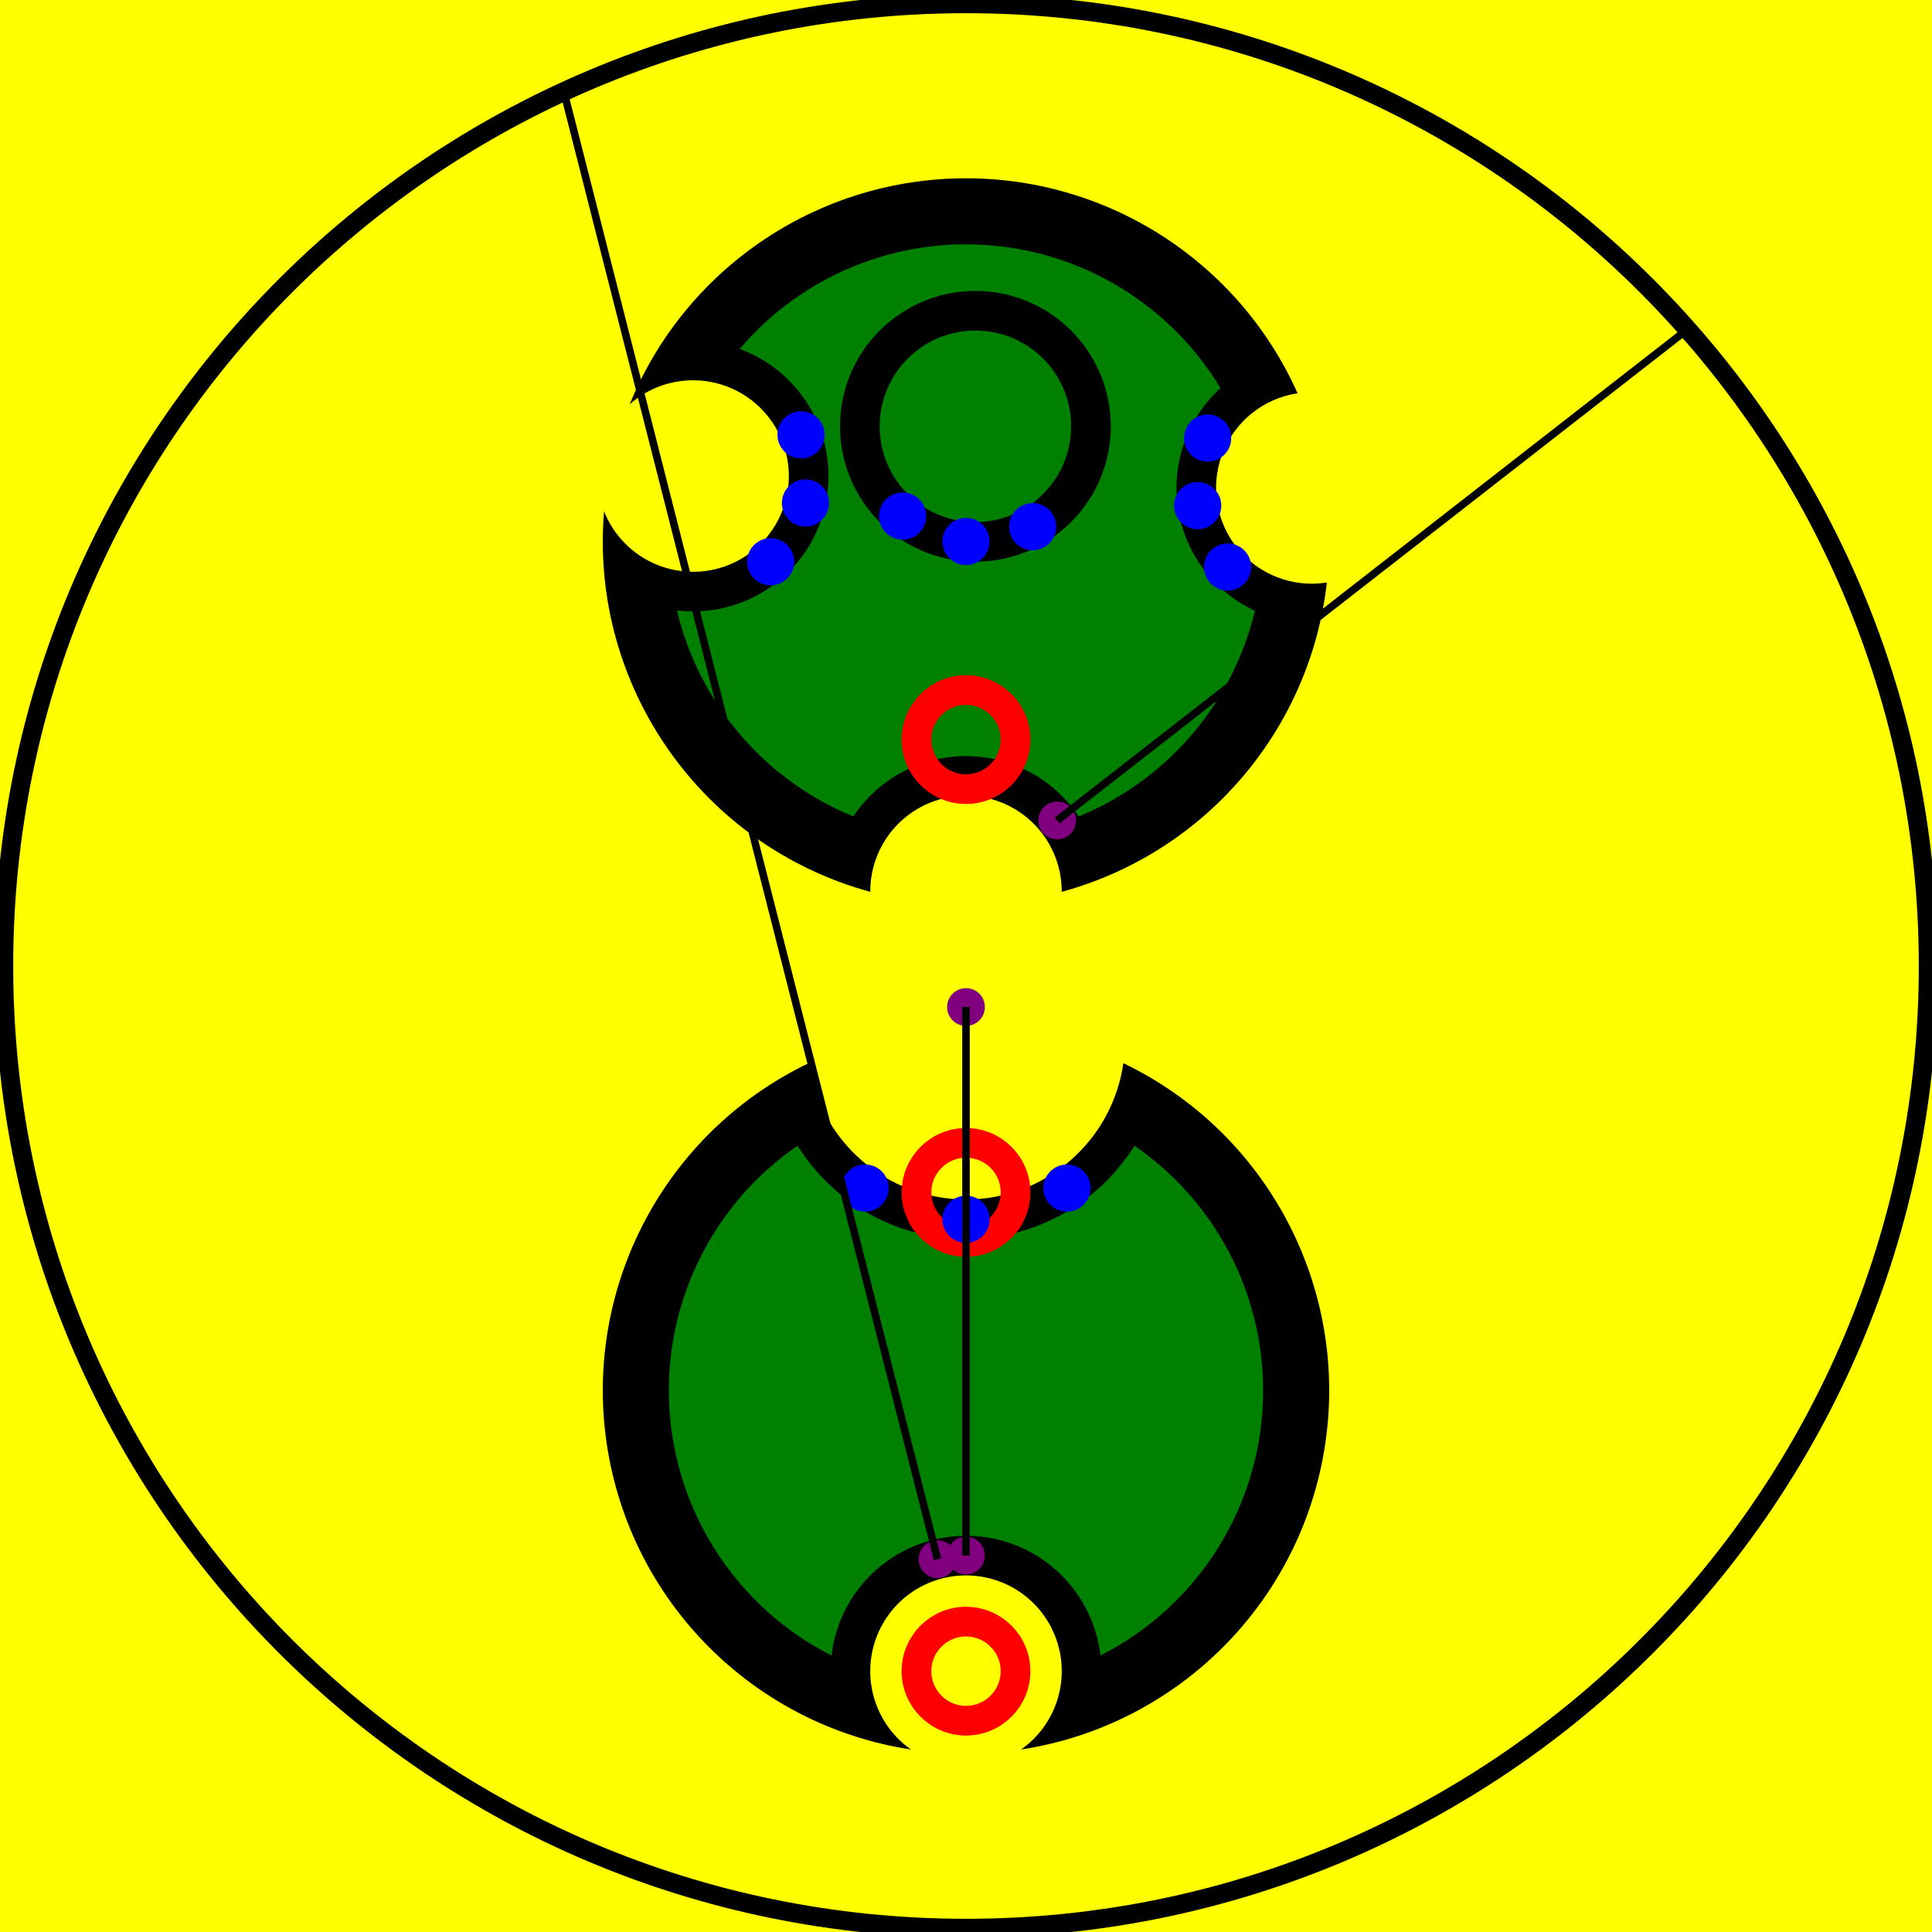
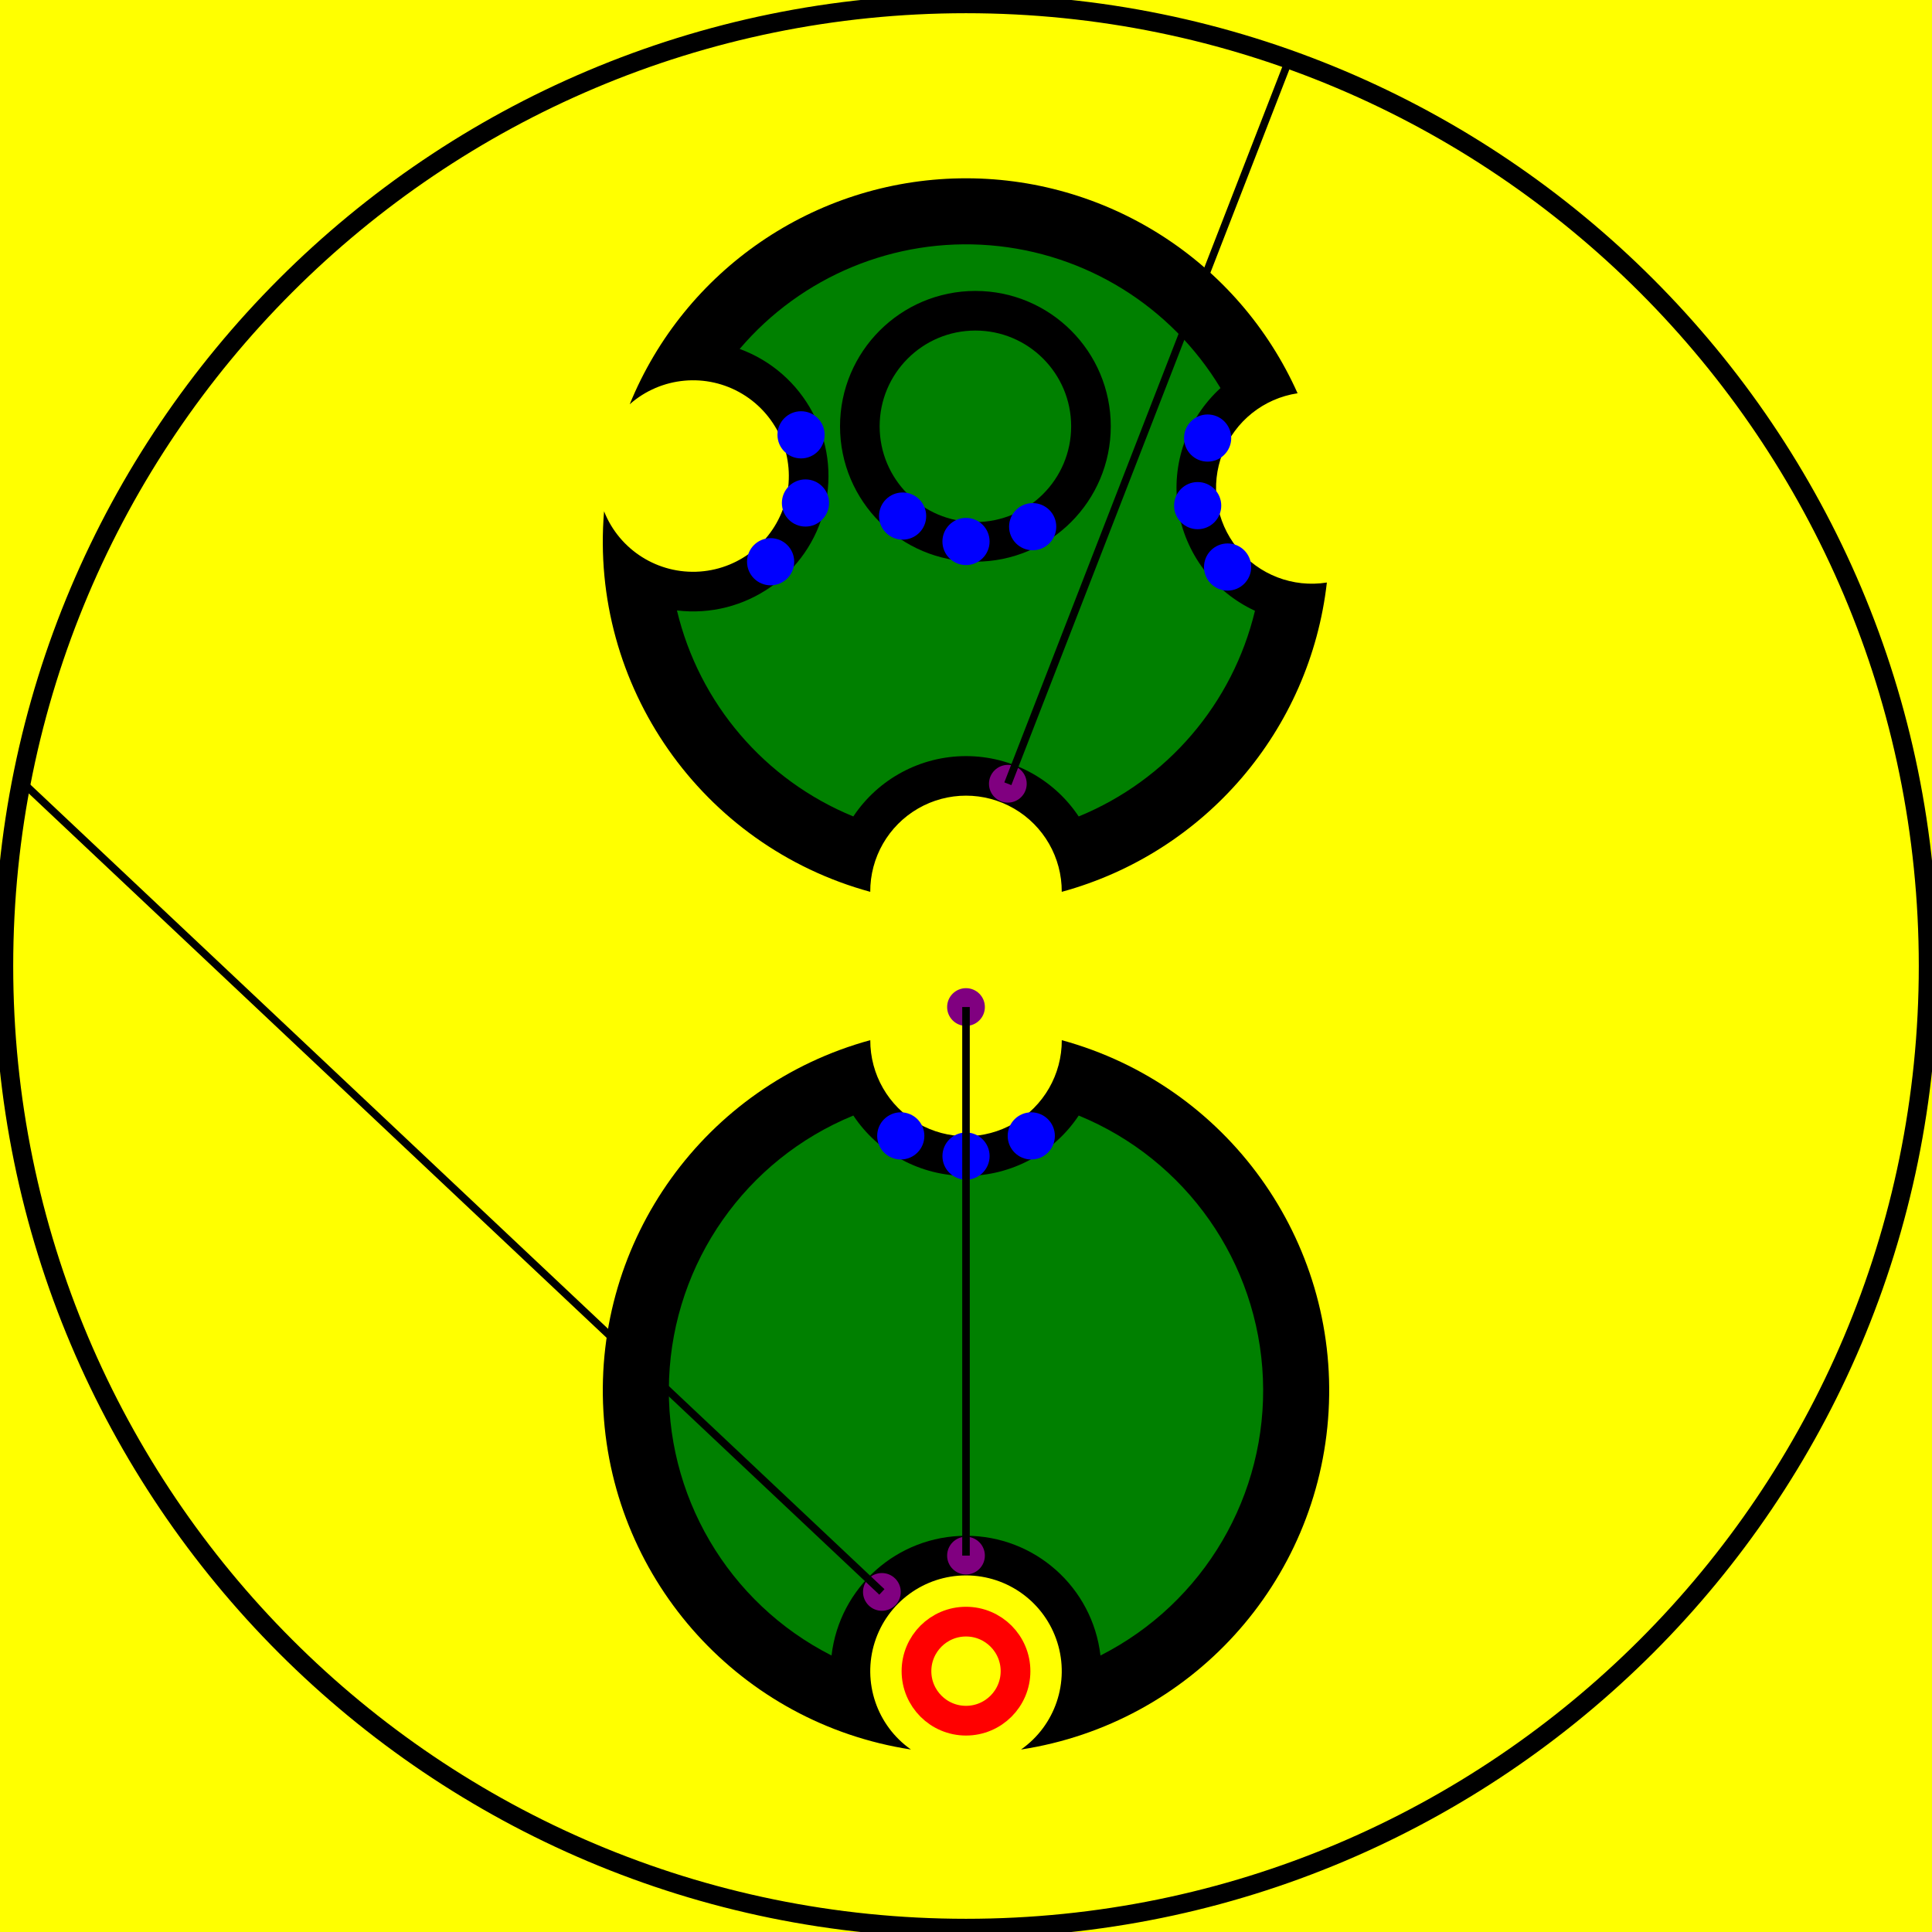
<svg xmlns="http://www.w3.org/2000/svg" viewBox="0 0 2048 2048">
  <rect fill="yellow" height="2048" stroke="none" width="2048" x="0" y="0" />
-   <path d="M965.652,1854.553 A385,385,0,0,0,965.652,1854.553 A101.5,101.5,0,1,1,1082.348,1854.553 A385,385,0,0,0,1190.815,1127.016 A168.5,168.5,0,0,1,857.251,1126.984 A385,385,0,0,0,965.652,1854.553 z" fill="black" stroke="none" stroke-width="0" />
-   <path d="M881.463,1754.906 A315,315,0,0,0,881.463,1754.906 A143.5,143.5,0,0,1,1166.537,1754.906 A315,315,0,0,0,1202.575,1214.508 A210.5,210.5,0,0,1,845.475,1214.474 A315,315,0,0,0,881.463,1754.906 z" fill="green" stroke="none" stroke-width="0" />
+   <path d="M965.652,1854.553 A385,385,0,0,0,965.652,1854.553 A101.5,101.5,0,1,1,1082.348,1854.553 A385,385,0,0,0,1125.535,1102.63 A101.5,101.5,0,1,1,922.536,1102.611 A385,385,0,0,0,965.652,1854.553 z" fill="black" stroke="none" stroke-width="0" />
+   <path d="M881.463,1754.906 A315,315,0,0,0,881.463,1754.906 A143.5,143.5,0,0,1,1166.537,1754.906 A315,315,0,0,0,1143.476,1182.537 A143.5,143.5,0,0,1,904.58,1182.514 A315,315,0,0,0,881.463,1754.906 z" fill="green" stroke="none" stroke-width="0" />
  <circle cx="1024" cy="1771.5" fill="none" r="52.5" stroke="red" stroke-width="31.5px" />
-   <circle cx="993.775" cy="1652.787" fill="purple" r="20" stroke="none" />
+   <circle cx="934.833" cy="1687.503" fill="purple" r="20" stroke="none" />
  <circle cx="1024" cy="1649" fill="purple" r="20" stroke="none" />
-   <circle cx="1024.02" cy="1264" fill="none" r="52.5" stroke="red" stroke-width="31.5px" />
-   <circle cx="917.021" cy="1259.391" fill="blue" r="25" stroke="none" />
-   <circle cx="1024.017" cy="1292.5" fill="blue" r="25" stroke="none" />
-   <circle cx="1131.02" cy="1259.411" fill="blue" r="25" stroke="none" />
+   <circle cx="954.857" cy="1204.097" fill="blue" r="25" stroke="none" />
+   <circle cx="1024.024" cy="1225.5" fill="blue" r="25" stroke="none" />
+   <circle cx="1093.195" cy="1204.11" fill="blue" r="25" stroke="none" />
  <path d="M922.501,945.38 A385,385,0,0,0,922.501,945.38 A101.5,101.5,0,1,1,1125.499,945.38 A385,385,0,0,0,1406.535,617.496 A101.5,101.5,0,1,1,1375.483,416.887 A385,385,0,0,0,667.545,428.517 A101.5,101.5,0,1,1,640.332,541.996 A385,385,0,0,0,922.501,945.38 z" fill="black" stroke="none" stroke-width="0" />
  <path d="M904.552,865.474 A315,315,0,0,0,904.552,865.474 A143.5,143.5,0,0,1,1143.448,865.474 A315,315,0,0,0,1330.315,647.457 A143.5,143.5,0,0,1,1293.772,411.372 A315,315,0,0,0,784.078,369.886 A143.5,143.5,0,0,1,717.6,647.101 A315,315,0,0,0,904.552,865.474 z" fill="green" stroke="none" stroke-width="0" />
-   <circle cx="1024" cy="784" fill="none" r="52.5" stroke="red" stroke-width="31.5px" />
  <circle cx="1024" cy="1067.5" fill="purple" r="20" stroke="none" />
-   <circle cx="1120.633" cy="869.712" fill="purple" r="20" stroke="none" />
+   <circle cx="1068.355" cy="830.812" fill="purple" r="20" stroke="none" />
  <circle cx="1280.14" cy="464.36" fill="blue" r="25" stroke="none" />
  <circle cx="1269.576" cy="535.988" fill="blue" r="25" stroke="none" />
  <circle cx="1301.301" cy="601.07" fill="blue" r="25" stroke="none" />
  <circle cx="816.888" cy="595.463" fill="blue" r="25" stroke="none" />
  <circle cx="853.825" cy="533.191" fill="blue" r="25" stroke="none" />
  <circle cx="849.148" cy="460.939" fill="blue" r="25" stroke="none" />
  <circle cx="1033.967" cy="451.906" fill="none" r="122.5" stroke="black" stroke-width="42px" />
  <circle cx="956.802" cy="547.047" fill="blue" r="25" stroke="none" />
  <circle cx="1024" cy="574" fill="blue" r="25" stroke="none" />
  <circle cx="1094.68" cy="558.302" fill="blue" r="25" stroke="none" />
  <circle cx="1024" cy="1024" fill="none" r="1020" stroke="black" stroke-width="20" />
-   <line stroke="black" stroke-width="8" x1="1024" x2="1024" y1="1649" y2="1067.5" />
-   <line stroke="black" stroke-width="8" x1="993.775" x2="597.742" y1="1652.787" y2="97.337" />
-   <line stroke="black" stroke-width="8" x1="1120.633" x2="1788.818" y1="869.712" y2="349.127" />
+   <line stroke="black" stroke-width="8" x1="1024" x2="1024" y1="1067.5" y2="1649" />
+   <line stroke="black" stroke-width="8" x1="934.833" x2="22.917" y1="1687.503" y2="828.466" />
+   <line stroke="black" stroke-width="8" x1="1068.355" x2="1366.515" y1="830.812" y2="63.228" />
</svg>
